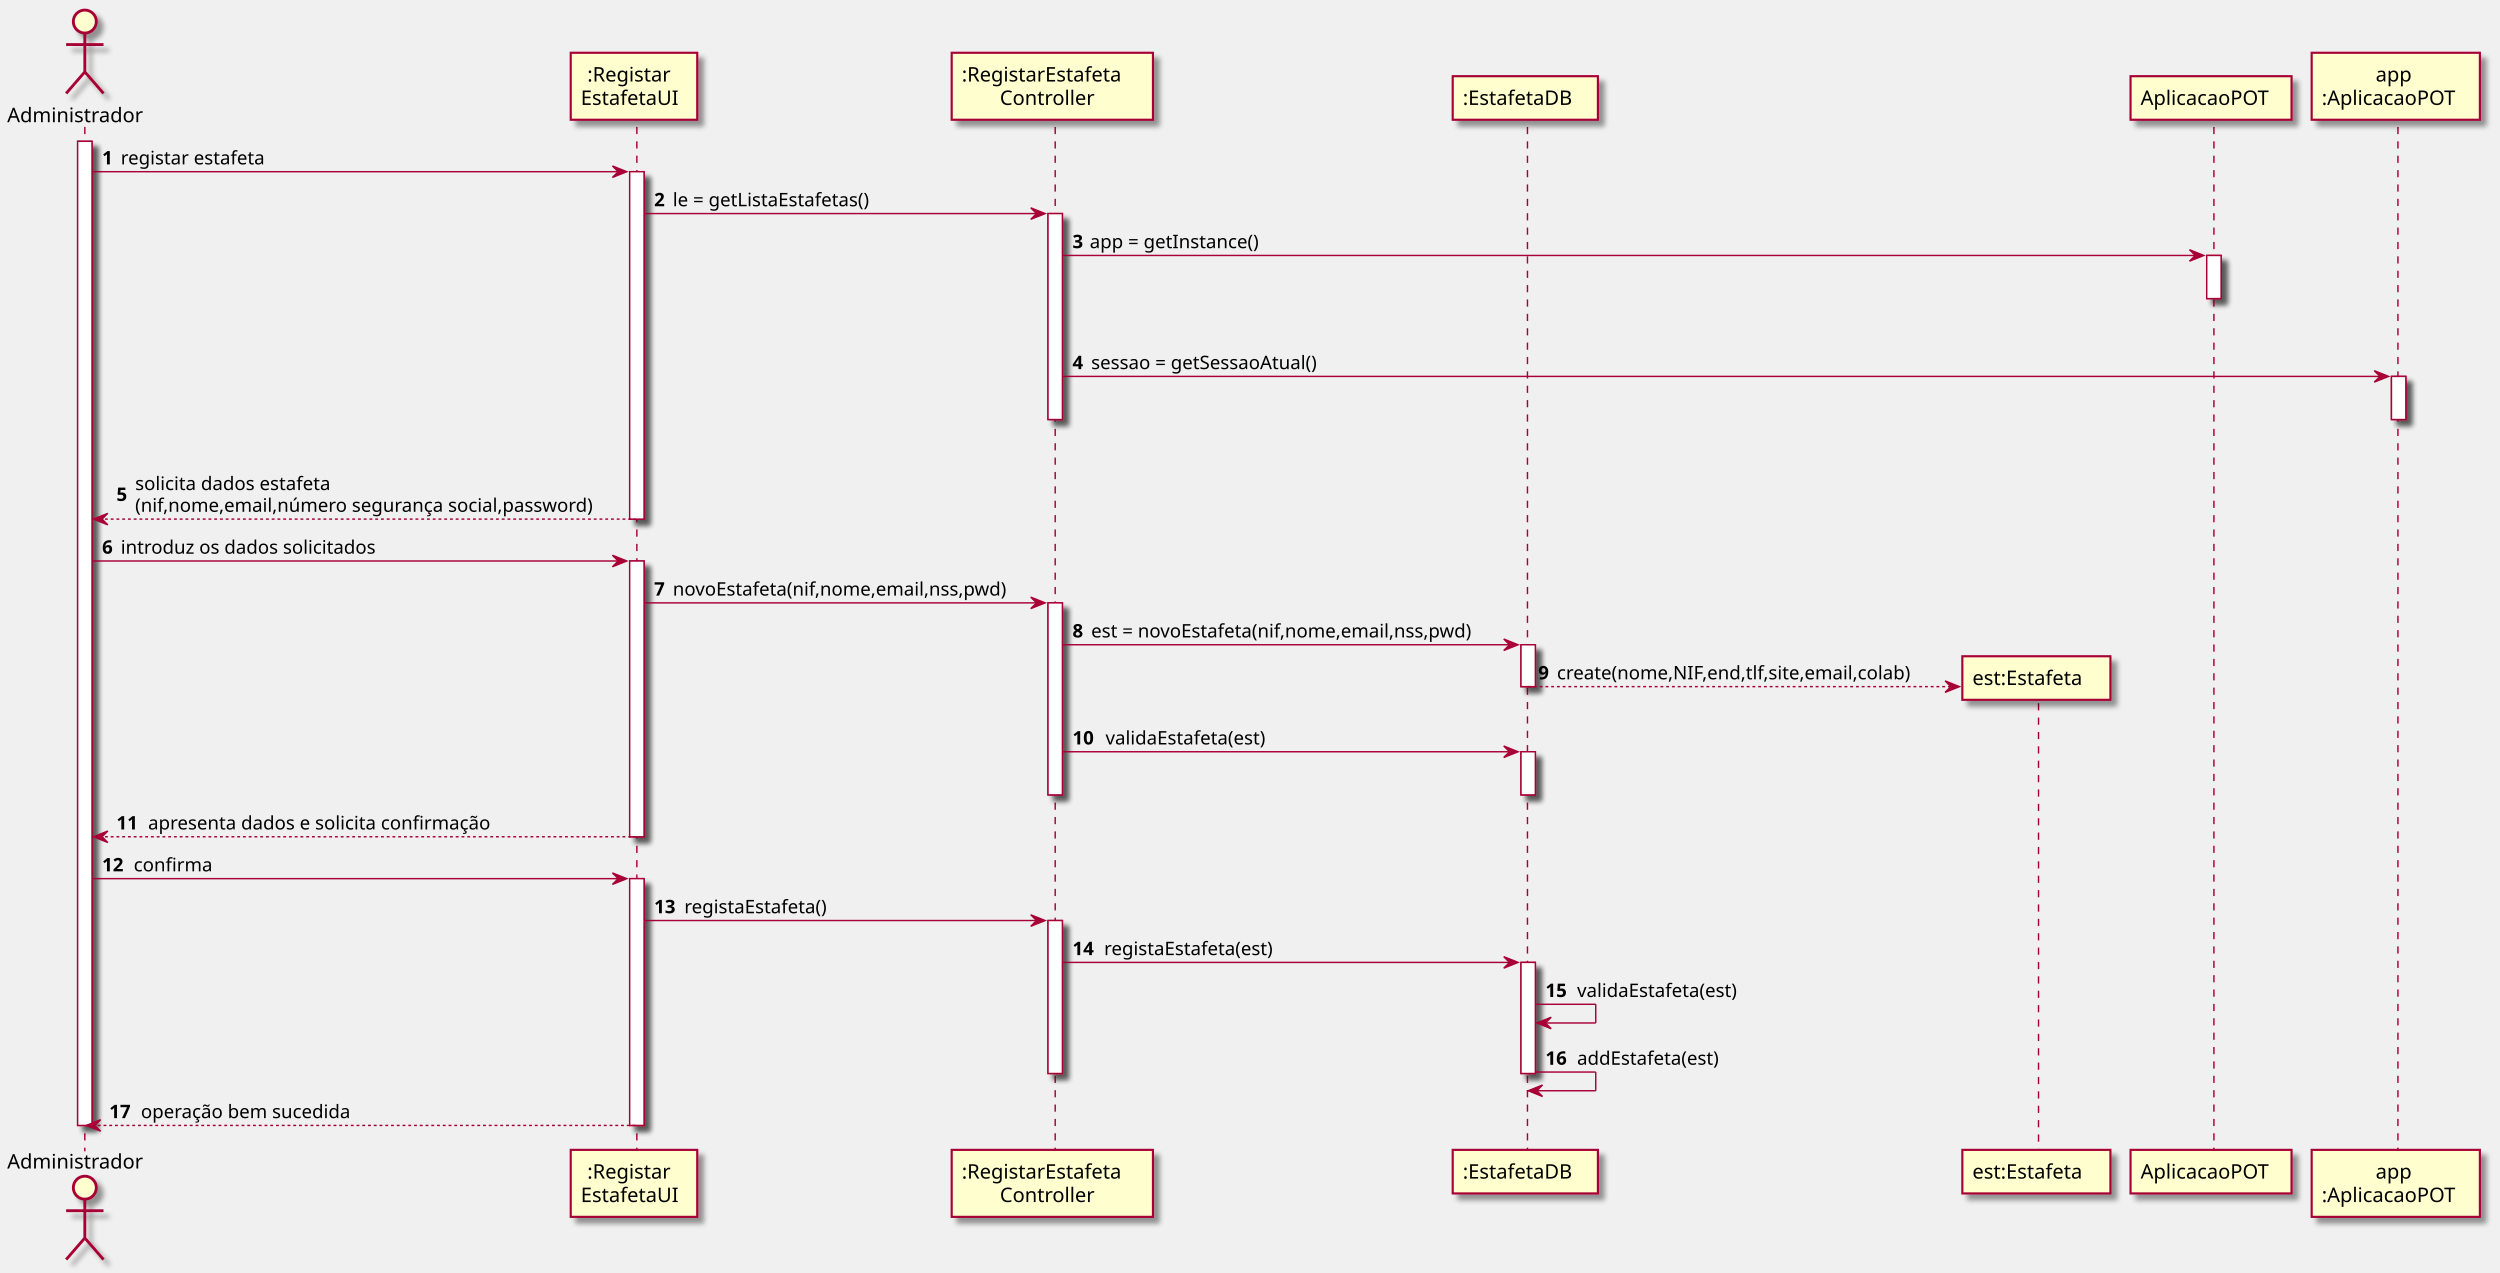
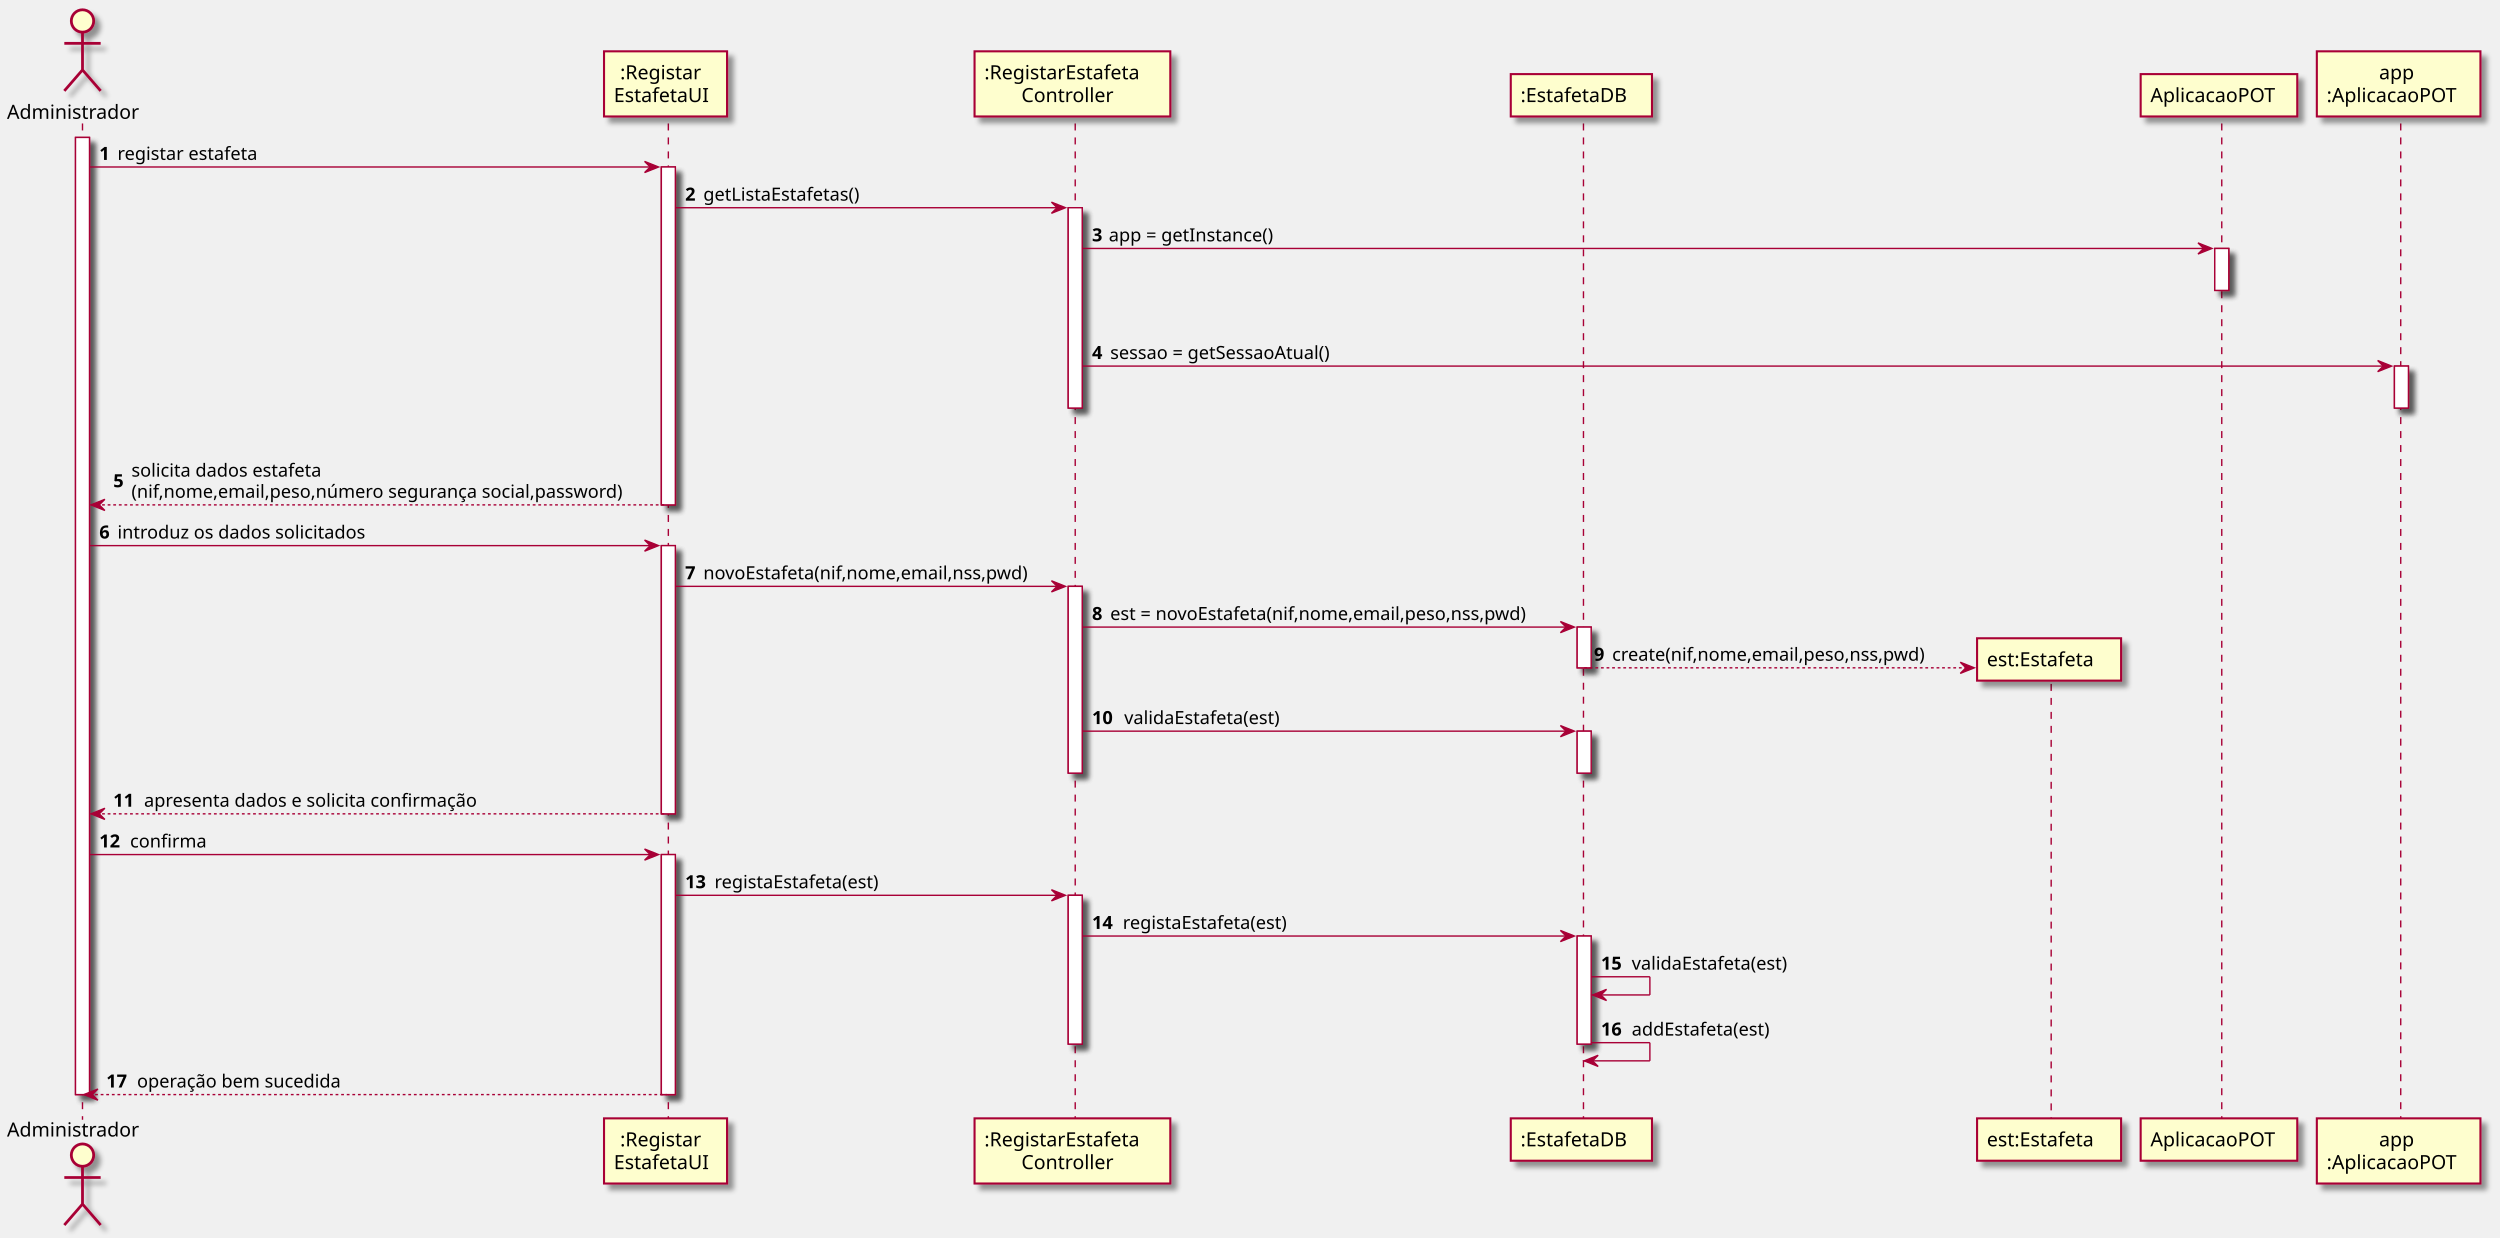
- <svg xmlns="http://www.w3.org/2000/svg" contentScriptType="application/ecmascript" contentStyleType="text/css" height="885px" preserveAspectRatio="none" style="width:1739px;height:885px;" version="1.1" viewBox="0 0 1739 885" width="1739px" zoomAndPan="magnify">
+ <svg xmlns="http://www.w3.org/2000/svg" contentScriptType="application/ecmascript" contentStyleType="text/css" height="885px" preserveAspectRatio="none" style="width:1788px;height:885px;" version="1.1" viewBox="0 0 1788 885" width="1788px" zoomAndPan="magnify">
  <defs>
-     <filter height="300%" id="fmww7nwrwlboz" width="300%" x="-1" y="-1">
+     <filter height="300%" id="fpkai0svmj5j6" width="300%" x="-1" y="-1">
      <feGaussianBlur result="blurOut" stdDeviation="2.0" />
      <feColorMatrix in="blurOut" result="blurOut2" type="matrix" values="0 0 0 0 0 0 0 0 0 0 0 0 0 0 0 0 0 0 .4 0" />
      <feOffset dx="4.0" dy="4.0" in="blurOut2" result="blurOut3" />
      <feBlend in="SourceGraphic" in2="blurOut3" mode="normal" />
    </filter>
  </defs>
  <g>
-     <rect fill="#FFFFFF" filter="url(#fmww7nwrwlboz)" height="684.555" style="stroke:#A80036;stroke-width:1.0;" width="10" x="54" y="98.297" />
-     <rect fill="#FFFFFF" filter="url(#fmww7nwrwlboz)" height="241.664" style="stroke:#A80036;stroke-width:1.0;" width="10" x="438" y="119.43" />
-     <rect fill="#FFFFFF" filter="url(#fmww7nwrwlboz)" height="191.828" style="stroke:#A80036;stroke-width:1.0;" width="10" x="438" y="390.227" />
-     <rect fill="#FFFFFF" filter="url(#fmww7nwrwlboz)" height="171.664" style="stroke:#A80036;stroke-width:1.0;" width="10" x="438" y="611.188" />
-     <rect fill="#FFFFFF" filter="url(#fmww7nwrwlboz)" height="143.266" style="stroke:#A80036;stroke-width:1.0;" width="10" x="729" y="148.562" />
-     <rect fill="#FFFFFF" filter="url(#fmww7nwrwlboz)" height="133.562" style="stroke:#A80036;stroke-width:1.0;" width="10" x="729" y="419.359" />
-     <rect fill="#FFFFFF" filter="url(#fmww7nwrwlboz)" height="106.398" style="stroke:#A80036;stroke-width:1.0;" width="10" x="729" y="640.32" />
-     <rect fill="#FFFFFF" filter="url(#fmww7nwrwlboz)" height="29.133" style="stroke:#A80036;stroke-width:1.0;" width="10" x="1058" y="448.492" />
-     <rect fill="#FFFFFF" filter="url(#fmww7nwrwlboz)" height="30" style="stroke:#A80036;stroke-width:1.0;" width="10" x="1058" y="522.922" />
-     <rect fill="#FFFFFF" filter="url(#fmww7nwrwlboz)" height="77.266" style="stroke:#A80036;stroke-width:1.0;" width="10" x="1058" y="669.453" />
-     <rect fill="#FFFFFF" filter="url(#fmww7nwrwlboz)" height="30" style="stroke:#A80036;stroke-width:1.0;" width="10" x="1535" y="177.695" />
-     <rect fill="#FFFFFF" filter="url(#fmww7nwrwlboz)" height="30" style="stroke:#A80036;stroke-width:1.0;" width="10" x="1663.5" y="261.828" />
+     <rect fill="#FFFFFF" filter="url(#fpkai0svmj5j6)" height="684.555" style="stroke:#A80036;stroke-width:1.0;" width="10" x="54" y="98.297" />
+     <rect fill="#FFFFFF" filter="url(#fpkai0svmj5j6)" height="241.664" style="stroke:#A80036;stroke-width:1.0;" width="10" x="473" y="119.43" />
+     <rect fill="#FFFFFF" filter="url(#fpkai0svmj5j6)" height="191.828" style="stroke:#A80036;stroke-width:1.0;" width="10" x="473" y="390.227" />
+     <rect fill="#FFFFFF" filter="url(#fpkai0svmj5j6)" height="171.664" style="stroke:#A80036;stroke-width:1.0;" width="10" x="473" y="611.188" />
+     <rect fill="#FFFFFF" filter="url(#fpkai0svmj5j6)" height="143.266" style="stroke:#A80036;stroke-width:1.0;" width="10" x="764" y="148.562" />
+     <rect fill="#FFFFFF" filter="url(#fpkai0svmj5j6)" height="133.562" style="stroke:#A80036;stroke-width:1.0;" width="10" x="764" y="419.359" />
+     <rect fill="#FFFFFF" filter="url(#fpkai0svmj5j6)" height="106.398" style="stroke:#A80036;stroke-width:1.0;" width="10" x="764" y="640.32" />
+     <rect fill="#FFFFFF" filter="url(#fpkai0svmj5j6)" height="29.133" style="stroke:#A80036;stroke-width:1.0;" width="10" x="1128" y="448.492" />
+     <rect fill="#FFFFFF" filter="url(#fpkai0svmj5j6)" height="30" style="stroke:#A80036;stroke-width:1.0;" width="10" x="1128" y="522.922" />
+     <rect fill="#FFFFFF" filter="url(#fpkai0svmj5j6)" height="77.266" style="stroke:#A80036;stroke-width:1.0;" width="10" x="1128" y="669.453" />
+     <rect fill="#FFFFFF" filter="url(#fpkai0svmj5j6)" height="30" style="stroke:#A80036;stroke-width:1.0;" width="10" x="1584" y="177.695" />
+     <rect fill="#FFFFFF" filter="url(#fpkai0svmj5j6)" height="30" style="stroke:#A80036;stroke-width:1.0;" width="10" x="1712.5" y="261.828" />
    <line style="stroke:#A80036;stroke-width:1.0;stroke-dasharray:5.0,5.0;" x1="59" x2="59" y1="88.297" y2="800.852" />
-     <line style="stroke:#A80036;stroke-width:1.0;stroke-dasharray:5.0,5.0;" x1="443" x2="443" y1="88.297" y2="800.852" />
-     <line style="stroke:#A80036;stroke-width:1.0;stroke-dasharray:5.0,5.0;" x1="734" x2="734" y1="88.297" y2="800.852" />
-     <line style="stroke:#A80036;stroke-width:1.0;stroke-dasharray:5.0,5.0;" x1="1062.5" x2="1062.5" y1="88.297" y2="800.852" />
-     <line style="stroke:#A80036;stroke-width:1.0;stroke-dasharray:5.0,5.0;" x1="1418" x2="1418" y1="489.141" y2="800.852" />
-     <line style="stroke:#A80036;stroke-width:1.0;stroke-dasharray:5.0,5.0;" x1="1540" x2="1540" y1="88.297" y2="800.852" />
-     <line style="stroke:#A80036;stroke-width:1.0;stroke-dasharray:5.0,5.0;" x1="1668" x2="1668" y1="88.297" y2="800.852" />
+     <line style="stroke:#A80036;stroke-width:1.0;stroke-dasharray:5.0,5.0;" x1="478" x2="478" y1="88.297" y2="800.852" />
+     <line style="stroke:#A80036;stroke-width:1.0;stroke-dasharray:5.0,5.0;" x1="769" x2="769" y1="88.297" y2="800.852" />
+     <line style="stroke:#A80036;stroke-width:1.0;stroke-dasharray:5.0,5.0;" x1="1132.5" x2="1132.5" y1="88.297" y2="800.852" />
+     <line style="stroke:#A80036;stroke-width:1.0;stroke-dasharray:5.0,5.0;" x1="1467" x2="1467" y1="489.141" y2="800.852" />
+     <line style="stroke:#A80036;stroke-width:1.0;stroke-dasharray:5.0,5.0;" x1="1589" x2="1589" y1="88.297" y2="800.852" />
+     <line style="stroke:#A80036;stroke-width:1.0;stroke-dasharray:5.0,5.0;" x1="1717" x2="1717" y1="88.297" y2="800.852" />
    <text fill="#000000" font-family="sans-serif" font-size="14" lengthAdjust="spacing" textLength="102" x="5" y="84.995">Administrador</text>
-     <ellipse cx="59" cy="15" fill="#FEFECE" filter="url(#fmww7nwrwlboz)" rx="8" ry="8" style="stroke:#A80036;stroke-width:2.0;" />
-     <path d="M59,23 L59,50 M46,31 L72,31 M59,50 L46,65 M59,50 L72,65 " fill="none" filter="url(#fmww7nwrwlboz)" style="stroke:#A80036;stroke-width:2.0;" />
+     <ellipse cx="59" cy="15" fill="#FEFECE" filter="url(#fpkai0svmj5j6)" rx="8" ry="8" style="stroke:#A80036;stroke-width:2.0;" />
+     <path d="M59,23 L59,50 M46,31 L72,31 M59,50 L46,65 M59,50 L72,65 " fill="none" filter="url(#fpkai0svmj5j6)" style="stroke:#A80036;stroke-width:2.0;" />
    <text fill="#000000" font-family="sans-serif" font-size="14" lengthAdjust="spacing" textLength="102" x="5" y="812.847">Administrador</text>
-     <ellipse cx="59" cy="826.148" fill="#FEFECE" filter="url(#fmww7nwrwlboz)" rx="8" ry="8" style="stroke:#A80036;stroke-width:2.0;" />
-     <path d="M59,834.148 L59,861.148 M46,842.148 L72,842.148 M59,861.148 L46,876.148 M59,861.148 L72,876.148 " fill="none" filter="url(#fmww7nwrwlboz)" style="stroke:#A80036;stroke-width:2.0;" />
-     <rect fill="#FEFECE" filter="url(#fmww7nwrwlboz)" height="46.594" style="stroke:#A80036;stroke-width:1.5;" width="88" x="397" y="36.703" />
-     <text fill="#000000" font-family="sans-serif" font-size="14" lengthAdjust="spacing" textLength="65" x="408.5" y="56.698">:Registar</text>
-     <text fill="#000000" font-family="sans-serif" font-size="14" lengthAdjust="spacing" textLength="74" x="404" y="72.995">EstafetaUI</text>
-     <rect fill="#FEFECE" filter="url(#fmww7nwrwlboz)" height="46.594" style="stroke:#A80036;stroke-width:1.5;" width="88" x="397" y="799.852" />
-     <text fill="#000000" font-family="sans-serif" font-size="14" lengthAdjust="spacing" textLength="65" x="408.5" y="819.847">:Registar</text>
-     <text fill="#000000" font-family="sans-serif" font-size="14" lengthAdjust="spacing" textLength="74" x="404" y="836.144">EstafetaUI</text>
-     <rect fill="#FEFECE" filter="url(#fmww7nwrwlboz)" height="46.594" style="stroke:#A80036;stroke-width:1.5;" width="140" x="662" y="36.703" />
-     <text fill="#000000" font-family="sans-serif" font-size="14" lengthAdjust="spacing" textLength="126" x="669" y="56.698">:RegistarEstafeta</text>
-     <text fill="#000000" font-family="sans-serif" font-size="14" lengthAdjust="spacing" textLength="73" x="695.5" y="72.995">Controller</text>
-     <rect fill="#FEFECE" filter="url(#fmww7nwrwlboz)" height="46.594" style="stroke:#A80036;stroke-width:1.5;" width="140" x="662" y="799.852" />
-     <text fill="#000000" font-family="sans-serif" font-size="14" lengthAdjust="spacing" textLength="126" x="669" y="819.847">:RegistarEstafeta</text>
-     <text fill="#000000" font-family="sans-serif" font-size="14" lengthAdjust="spacing" textLength="73" x="695.5" y="836.144">Controller</text>
-     <rect fill="#FEFECE" filter="url(#fmww7nwrwlboz)" height="30.297" style="stroke:#A80036;stroke-width:1.5;" width="101" x="1010.5" y="53" />
-     <text fill="#000000" font-family="sans-serif" font-size="14" lengthAdjust="spacing" textLength="87" x="1017.5" y="72.995">:EstafetaDB</text>
-     <rect fill="#FEFECE" filter="url(#fmww7nwrwlboz)" height="30.297" style="stroke:#A80036;stroke-width:1.5;" width="101" x="1010.5" y="799.852" />
-     <text fill="#000000" font-family="sans-serif" font-size="14" lengthAdjust="spacing" textLength="87" x="1017.5" y="819.847">:EstafetaDB</text>
-     <rect fill="#FEFECE" filter="url(#fmww7nwrwlboz)" height="30.297" style="stroke:#A80036;stroke-width:1.5;" width="103" x="1365" y="799.852" />
-     <text fill="#000000" font-family="sans-serif" font-size="14" lengthAdjust="spacing" textLength="89" x="1372" y="819.847">est:Estafeta</text>
-     <rect fill="#FEFECE" filter="url(#fmww7nwrwlboz)" height="30.297" style="stroke:#A80036;stroke-width:1.5;" width="112" x="1482" y="53" />
-     <text fill="#000000" font-family="sans-serif" font-size="14" lengthAdjust="spacing" textLength="98" x="1489" y="72.995">AplicacaoPOT</text>
-     <rect fill="#FEFECE" filter="url(#fmww7nwrwlboz)" height="30.297" style="stroke:#A80036;stroke-width:1.5;" width="112" x="1482" y="799.852" />
-     <text fill="#000000" font-family="sans-serif" font-size="14" lengthAdjust="spacing" textLength="98" x="1489" y="819.847">AplicacaoPOT</text>
-     <rect fill="#FEFECE" filter="url(#fmww7nwrwlboz)" height="46.594" style="stroke:#A80036;stroke-width:1.5;" width="117" x="1608" y="36.703" />
-     <text fill="#000000" font-family="sans-serif" font-size="14" lengthAdjust="spacing" textLength="28" x="1652.5" y="56.698">app</text>
-     <text fill="#000000" font-family="sans-serif" font-size="14" lengthAdjust="spacing" textLength="103" x="1615" y="72.995">:AplicacaoPOT</text>
-     <rect fill="#FEFECE" filter="url(#fmww7nwrwlboz)" height="46.594" style="stroke:#A80036;stroke-width:1.5;" width="117" x="1608" y="799.852" />
-     <text fill="#000000" font-family="sans-serif" font-size="14" lengthAdjust="spacing" textLength="28" x="1652.5" y="819.847">app</text>
-     <text fill="#000000" font-family="sans-serif" font-size="14" lengthAdjust="spacing" textLength="103" x="1615" y="836.144">:AplicacaoPOT</text>
-     <rect fill="#FFFFFF" filter="url(#fmww7nwrwlboz)" height="684.555" style="stroke:#A80036;stroke-width:1.0;" width="10" x="54" y="98.297" />
-     <rect fill="#FFFFFF" filter="url(#fmww7nwrwlboz)" height="241.664" style="stroke:#A80036;stroke-width:1.0;" width="10" x="438" y="119.43" />
-     <rect fill="#FFFFFF" filter="url(#fmww7nwrwlboz)" height="191.828" style="stroke:#A80036;stroke-width:1.0;" width="10" x="438" y="390.227" />
-     <rect fill="#FFFFFF" filter="url(#fmww7nwrwlboz)" height="171.664" style="stroke:#A80036;stroke-width:1.0;" width="10" x="438" y="611.188" />
-     <rect fill="#FFFFFF" filter="url(#fmww7nwrwlboz)" height="143.266" style="stroke:#A80036;stroke-width:1.0;" width="10" x="729" y="148.562" />
-     <rect fill="#FFFFFF" filter="url(#fmww7nwrwlboz)" height="133.562" style="stroke:#A80036;stroke-width:1.0;" width="10" x="729" y="419.359" />
-     <rect fill="#FFFFFF" filter="url(#fmww7nwrwlboz)" height="106.398" style="stroke:#A80036;stroke-width:1.0;" width="10" x="729" y="640.32" />
-     <rect fill="#FFFFFF" filter="url(#fmww7nwrwlboz)" height="29.133" style="stroke:#A80036;stroke-width:1.0;" width="10" x="1058" y="448.492" />
-     <rect fill="#FFFFFF" filter="url(#fmww7nwrwlboz)" height="30" style="stroke:#A80036;stroke-width:1.0;" width="10" x="1058" y="522.922" />
-     <rect fill="#FFFFFF" filter="url(#fmww7nwrwlboz)" height="77.266" style="stroke:#A80036;stroke-width:1.0;" width="10" x="1058" y="669.453" />
-     <rect fill="#FFFFFF" filter="url(#fmww7nwrwlboz)" height="30" style="stroke:#A80036;stroke-width:1.0;" width="10" x="1535" y="177.695" />
-     <rect fill="#FFFFFF" filter="url(#fmww7nwrwlboz)" height="30" style="stroke:#A80036;stroke-width:1.0;" width="10" x="1663.5" y="261.828" />
-     <polygon fill="#A80036" points="426,115.43,436,119.43,426,123.43,430,119.43" style="stroke:#A80036;stroke-width:1.0;" />
-     <line style="stroke:#A80036;stroke-width:1.0;" x1="64" x2="432" y1="119.43" y2="119.43" />
+     <ellipse cx="59" cy="826.148" fill="#FEFECE" filter="url(#fpkai0svmj5j6)" rx="8" ry="8" style="stroke:#A80036;stroke-width:2.0;" />
+     <path d="M59,834.148 L59,861.148 M46,842.148 L72,842.148 M59,861.148 L46,876.148 M59,861.148 L72,876.148 " fill="none" filter="url(#fpkai0svmj5j6)" style="stroke:#A80036;stroke-width:2.0;" />
+     <rect fill="#FEFECE" filter="url(#fpkai0svmj5j6)" height="46.594" style="stroke:#A80036;stroke-width:1.5;" width="88" x="432" y="36.703" />
+     <text fill="#000000" font-family="sans-serif" font-size="14" lengthAdjust="spacing" textLength="65" x="443.5" y="56.698">:Registar</text>
+     <text fill="#000000" font-family="sans-serif" font-size="14" lengthAdjust="spacing" textLength="74" x="439" y="72.995">EstafetaUI</text>
+     <rect fill="#FEFECE" filter="url(#fpkai0svmj5j6)" height="46.594" style="stroke:#A80036;stroke-width:1.5;" width="88" x="432" y="799.852" />
+     <text fill="#000000" font-family="sans-serif" font-size="14" lengthAdjust="spacing" textLength="65" x="443.5" y="819.847">:Registar</text>
+     <text fill="#000000" font-family="sans-serif" font-size="14" lengthAdjust="spacing" textLength="74" x="439" y="836.144">EstafetaUI</text>
+     <rect fill="#FEFECE" filter="url(#fpkai0svmj5j6)" height="46.594" style="stroke:#A80036;stroke-width:1.5;" width="140" x="697" y="36.703" />
+     <text fill="#000000" font-family="sans-serif" font-size="14" lengthAdjust="spacing" textLength="126" x="704" y="56.698">:RegistarEstafeta</text>
+     <text fill="#000000" font-family="sans-serif" font-size="14" lengthAdjust="spacing" textLength="73" x="730.5" y="72.995">Controller</text>
+     <rect fill="#FEFECE" filter="url(#fpkai0svmj5j6)" height="46.594" style="stroke:#A80036;stroke-width:1.5;" width="140" x="697" y="799.852" />
+     <text fill="#000000" font-family="sans-serif" font-size="14" lengthAdjust="spacing" textLength="126" x="704" y="819.847">:RegistarEstafeta</text>
+     <text fill="#000000" font-family="sans-serif" font-size="14" lengthAdjust="spacing" textLength="73" x="730.5" y="836.144">Controller</text>
+     <rect fill="#FEFECE" filter="url(#fpkai0svmj5j6)" height="30.297" style="stroke:#A80036;stroke-width:1.5;" width="101" x="1080.5" y="53" />
+     <text fill="#000000" font-family="sans-serif" font-size="14" lengthAdjust="spacing" textLength="87" x="1087.5" y="72.995">:EstafetaDB</text>
+     <rect fill="#FEFECE" filter="url(#fpkai0svmj5j6)" height="30.297" style="stroke:#A80036;stroke-width:1.5;" width="101" x="1080.5" y="799.852" />
+     <text fill="#000000" font-family="sans-serif" font-size="14" lengthAdjust="spacing" textLength="87" x="1087.5" y="819.847">:EstafetaDB</text>
+     <rect fill="#FEFECE" filter="url(#fpkai0svmj5j6)" height="30.297" style="stroke:#A80036;stroke-width:1.5;" width="103" x="1414" y="799.852" />
+     <text fill="#000000" font-family="sans-serif" font-size="14" lengthAdjust="spacing" textLength="89" x="1421" y="819.847">est:Estafeta</text>
+     <rect fill="#FEFECE" filter="url(#fpkai0svmj5j6)" height="30.297" style="stroke:#A80036;stroke-width:1.5;" width="112" x="1531" y="53" />
+     <text fill="#000000" font-family="sans-serif" font-size="14" lengthAdjust="spacing" textLength="98" x="1538" y="72.995">AplicacaoPOT</text>
+     <rect fill="#FEFECE" filter="url(#fpkai0svmj5j6)" height="30.297" style="stroke:#A80036;stroke-width:1.5;" width="112" x="1531" y="799.852" />
+     <text fill="#000000" font-family="sans-serif" font-size="14" lengthAdjust="spacing" textLength="98" x="1538" y="819.847">AplicacaoPOT</text>
+     <rect fill="#FEFECE" filter="url(#fpkai0svmj5j6)" height="46.594" style="stroke:#A80036;stroke-width:1.5;" width="117" x="1657" y="36.703" />
+     <text fill="#000000" font-family="sans-serif" font-size="14" lengthAdjust="spacing" textLength="28" x="1701.5" y="56.698">app</text>
+     <text fill="#000000" font-family="sans-serif" font-size="14" lengthAdjust="spacing" textLength="103" x="1664" y="72.995">:AplicacaoPOT</text>
+     <rect fill="#FEFECE" filter="url(#fpkai0svmj5j6)" height="46.594" style="stroke:#A80036;stroke-width:1.5;" width="117" x="1657" y="799.852" />
+     <text fill="#000000" font-family="sans-serif" font-size="14" lengthAdjust="spacing" textLength="28" x="1701.5" y="819.847">app</text>
+     <text fill="#000000" font-family="sans-serif" font-size="14" lengthAdjust="spacing" textLength="103" x="1664" y="836.144">:AplicacaoPOT</text>
+     <rect fill="#FFFFFF" filter="url(#fpkai0svmj5j6)" height="684.555" style="stroke:#A80036;stroke-width:1.0;" width="10" x="54" y="98.297" />
+     <rect fill="#FFFFFF" filter="url(#fpkai0svmj5j6)" height="241.664" style="stroke:#A80036;stroke-width:1.0;" width="10" x="473" y="119.43" />
+     <rect fill="#FFFFFF" filter="url(#fpkai0svmj5j6)" height="191.828" style="stroke:#A80036;stroke-width:1.0;" width="10" x="473" y="390.227" />
+     <rect fill="#FFFFFF" filter="url(#fpkai0svmj5j6)" height="171.664" style="stroke:#A80036;stroke-width:1.0;" width="10" x="473" y="611.188" />
+     <rect fill="#FFFFFF" filter="url(#fpkai0svmj5j6)" height="143.266" style="stroke:#A80036;stroke-width:1.0;" width="10" x="764" y="148.562" />
+     <rect fill="#FFFFFF" filter="url(#fpkai0svmj5j6)" height="133.562" style="stroke:#A80036;stroke-width:1.0;" width="10" x="764" y="419.359" />
+     <rect fill="#FFFFFF" filter="url(#fpkai0svmj5j6)" height="106.398" style="stroke:#A80036;stroke-width:1.0;" width="10" x="764" y="640.32" />
+     <rect fill="#FFFFFF" filter="url(#fpkai0svmj5j6)" height="29.133" style="stroke:#A80036;stroke-width:1.0;" width="10" x="1128" y="448.492" />
+     <rect fill="#FFFFFF" filter="url(#fpkai0svmj5j6)" height="30" style="stroke:#A80036;stroke-width:1.0;" width="10" x="1128" y="522.922" />
+     <rect fill="#FFFFFF" filter="url(#fpkai0svmj5j6)" height="77.266" style="stroke:#A80036;stroke-width:1.0;" width="10" x="1128" y="669.453" />
+     <rect fill="#FFFFFF" filter="url(#fpkai0svmj5j6)" height="30" style="stroke:#A80036;stroke-width:1.0;" width="10" x="1584" y="177.695" />
+     <rect fill="#FFFFFF" filter="url(#fpkai0svmj5j6)" height="30" style="stroke:#A80036;stroke-width:1.0;" width="10" x="1712.5" y="261.828" />
+     <polygon fill="#A80036" points="461,115.43,471,119.43,461,123.43,465,119.43" style="stroke:#A80036;stroke-width:1.0;" />
+     <line style="stroke:#A80036;stroke-width:1.0;" x1="64" x2="467" y1="119.43" y2="119.43" />
    <text fill="#000000" font-family="sans-serif" font-size="13" font-weight="bold" lengthAdjust="spacing" textLength="9" x="71" y="114.364">1</text>
    <text fill="#000000" font-family="sans-serif" font-size="13" lengthAdjust="spacing" textLength="107" x="84" y="114.364">registar estafeta</text>
-     <polygon fill="#A80036" points="717,144.562,727,148.562,717,152.562,721,148.562" style="stroke:#A80036;stroke-width:1.0;" />
-     <line style="stroke:#A80036;stroke-width:1.0;" x1="448" x2="723" y1="148.562" y2="148.562" />
-     <text fill="#000000" font-family="sans-serif" font-size="13" font-weight="bold" lengthAdjust="spacing" textLength="9" x="455" y="143.497">2</text>
-     <text fill="#000000" font-family="sans-serif" font-size="13" lengthAdjust="spacing" textLength="151" x="468" y="143.497">le = getListaEstafetas()</text>
-     <polygon fill="#A80036" points="1523,173.695,1533,177.695,1523,181.695,1527,177.695" style="stroke:#A80036;stroke-width:1.0;" />
-     <line style="stroke:#A80036;stroke-width:1.0;" x1="739" x2="1529" y1="177.695" y2="177.695" />
-     <text fill="#000000" font-family="sans-serif" font-size="13" font-weight="bold" lengthAdjust="spacing" textLength="8" x="746" y="172.629">3</text>
-     <text fill="#000000" font-family="sans-serif" font-size="13" lengthAdjust="spacing" textLength="127" x="758" y="172.629">app = getInstance()</text>
-     <polygon fill="#A80036" points="1651.5,257.828,1661.5,261.828,1651.5,265.828,1655.5,261.828" style="stroke:#A80036;stroke-width:1.0;" />
-     <line style="stroke:#A80036;stroke-width:1.0;" x1="739" x2="1657.5" y1="261.828" y2="261.828" />
-     <text fill="#000000" font-family="sans-serif" font-size="13" font-weight="bold" lengthAdjust="spacing" textLength="9" x="746" y="256.762">4</text>
-     <text fill="#000000" font-family="sans-serif" font-size="13" lengthAdjust="spacing" textLength="173" x="759" y="256.762">sessao = getSessaoAtual()</text>
+     <polygon fill="#A80036" points="752,144.562,762,148.562,752,152.562,756,148.562" style="stroke:#A80036;stroke-width:1.0;" />
+     <line style="stroke:#A80036;stroke-width:1.0;" x1="483" x2="758" y1="148.562" y2="148.562" />
+     <text fill="#000000" font-family="sans-serif" font-size="13" font-weight="bold" lengthAdjust="spacing" textLength="9" x="490" y="143.497">2</text>
+     <text fill="#000000" font-family="sans-serif" font-size="13" lengthAdjust="spacing" textLength="122" x="503" y="143.497">getListaEstafetas()</text>
+     <polygon fill="#A80036" points="1572,173.695,1582,177.695,1572,181.695,1576,177.695" style="stroke:#A80036;stroke-width:1.0;" />
+     <line style="stroke:#A80036;stroke-width:1.0;" x1="774" x2="1578" y1="177.695" y2="177.695" />
+     <text fill="#000000" font-family="sans-serif" font-size="13" font-weight="bold" lengthAdjust="spacing" textLength="8" x="781" y="172.629">3</text>
+     <text fill="#000000" font-family="sans-serif" font-size="13" lengthAdjust="spacing" textLength="127" x="793" y="172.629">app = getInstance()</text>
+     <polygon fill="#A80036" points="1700.5,257.828,1710.5,261.828,1700.5,265.828,1704.5,261.828" style="stroke:#A80036;stroke-width:1.0;" />
+     <line style="stroke:#A80036;stroke-width:1.0;" x1="774" x2="1706.5" y1="261.828" y2="261.828" />
+     <text fill="#000000" font-family="sans-serif" font-size="13" font-weight="bold" lengthAdjust="spacing" textLength="9" x="781" y="256.762">4</text>
+     <text fill="#000000" font-family="sans-serif" font-size="13" lengthAdjust="spacing" textLength="173" x="794" y="256.762">sessao = getSessaoAtual()</text>
    <polygon fill="#A80036" points="75,357.094,65,361.094,75,365.094,71,361.094" style="stroke:#A80036;stroke-width:1.0;" />
-     <line style="stroke:#A80036;stroke-width:1.0;stroke-dasharray:2.0,2.0;" x1="69" x2="442" y1="361.094" y2="361.094" />
+     <line style="stroke:#A80036;stroke-width:1.0;stroke-dasharray:2.0,2.0;" x1="69" x2="477" y1="361.094" y2="361.094" />
    <text fill="#000000" font-family="sans-serif" font-size="13" font-weight="bold" lengthAdjust="spacing" textLength="9" x="81" y="348.461">5</text>
    <text fill="#000000" font-family="sans-serif" font-size="13" lengthAdjust="spacing" textLength="145" x="94" y="340.895">solicita dados estafeta</text>
-     <text fill="#000000" font-family="sans-serif" font-size="13" lengthAdjust="spacing" textLength="337" x="94" y="356.028">(nif,nome,email,número segurança social,password)</text>
-     <polygon fill="#A80036" points="426,386.227,436,390.227,426,394.227,430,390.227" style="stroke:#A80036;stroke-width:1.0;" />
-     <line style="stroke:#A80036;stroke-width:1.0;" x1="64" x2="432" y1="390.227" y2="390.227" />
+     <text fill="#000000" font-family="sans-serif" font-size="13" lengthAdjust="spacing" textLength="372" x="94" y="356.028">(nif,nome,email,peso,número segurança social,password)</text>
+     <polygon fill="#A80036" points="461,386.227,471,390.227,461,394.227,465,390.227" style="stroke:#A80036;stroke-width:1.0;" />
+     <line style="stroke:#A80036;stroke-width:1.0;" x1="64" x2="467" y1="390.227" y2="390.227" />
    <text fill="#000000" font-family="sans-serif" font-size="13" font-weight="bold" lengthAdjust="spacing" textLength="9" x="71" y="385.161">6</text>
    <text fill="#000000" font-family="sans-serif" font-size="13" lengthAdjust="spacing" textLength="185" x="84" y="385.161">introduz os dados solicitados</text>
-     <polygon fill="#A80036" points="717,415.359,727,419.359,717,423.359,721,419.359" style="stroke:#A80036;stroke-width:1.0;" />
-     <line style="stroke:#A80036;stroke-width:1.0;" x1="448" x2="723" y1="419.359" y2="419.359" />
-     <text fill="#000000" font-family="sans-serif" font-size="13" font-weight="bold" lengthAdjust="spacing" textLength="9" x="455" y="414.293">7</text>
-     <text fill="#000000" font-family="sans-serif" font-size="13" lengthAdjust="spacing" textLength="249" x="468" y="414.293">novoEstafeta(nif,nome,email,nss,pwd)</text>
-     <polygon fill="#A80036" points="1046,444.492,1056,448.492,1046,452.492,1050,448.492" style="stroke:#A80036;stroke-width:1.0;" />
-     <line style="stroke:#A80036;stroke-width:1.0;" x1="739" x2="1052" y1="448.492" y2="448.492" />
-     <text fill="#000000" font-family="sans-serif" font-size="13" font-weight="bold" lengthAdjust="spacing" textLength="9" x="746" y="443.426">8</text>
-     <text fill="#000000" font-family="sans-serif" font-size="13" lengthAdjust="spacing" textLength="287" x="759" y="443.426">est = novoEstafeta(nif,nome,email,nss,pwd)</text>
-     <polygon fill="#A80036" points="1353,473.625,1363,477.625,1353,481.625,1357,477.625" style="stroke:#A80036;stroke-width:1.0;" />
-     <line style="stroke:#A80036;stroke-width:1.0;stroke-dasharray:2.0,2.0;" x1="1063" x2="1359" y1="477.625" y2="477.625" />
-     <text fill="#000000" font-family="sans-serif" font-size="13" font-weight="bold" lengthAdjust="spacing" textLength="9" x="1070" y="472.559">9</text>
-     <text fill="#000000" font-family="sans-serif" font-size="13" lengthAdjust="spacing" textLength="260" x="1083" y="472.559">create(nome,NIF,end,tlf,site,email,colab)</text>
-     <rect fill="#FEFECE" filter="url(#fmww7nwrwlboz)" height="30.297" style="stroke:#A80036;stroke-width:1.5;" width="103" x="1365" y="456.492" />
-     <text fill="#000000" font-family="sans-serif" font-size="14" lengthAdjust="spacing" textLength="89" x="1372" y="476.487">est:Estafeta</text>
-     <polygon fill="#A80036" points="1046,518.922,1056,522.922,1046,526.922,1050,522.922" style="stroke:#A80036;stroke-width:1.0;" />
-     <line style="stroke:#A80036;stroke-width:1.0;" x1="739" x2="1052" y1="522.922" y2="522.922" />
-     <text fill="#000000" font-family="sans-serif" font-size="13" font-weight="bold" lengthAdjust="spacing" textLength="19" x="746" y="517.856">10</text>
-     <text fill="#000000" font-family="sans-serif" font-size="13" lengthAdjust="spacing" textLength="122" x="769" y="517.856">validaEstafeta(est)</text>
+     <polygon fill="#A80036" points="752,415.359,762,419.359,752,423.359,756,419.359" style="stroke:#A80036;stroke-width:1.0;" />
+     <line style="stroke:#A80036;stroke-width:1.0;" x1="483" x2="758" y1="419.359" y2="419.359" />
+     <text fill="#000000" font-family="sans-serif" font-size="13" font-weight="bold" lengthAdjust="spacing" textLength="9" x="490" y="414.293">7</text>
+     <text fill="#000000" font-family="sans-serif" font-size="13" lengthAdjust="spacing" textLength="249" x="503" y="414.293">novoEstafeta(nif,nome,email,nss,pwd)</text>
+     <polygon fill="#A80036" points="1116,444.492,1126,448.492,1116,452.492,1120,448.492" style="stroke:#A80036;stroke-width:1.0;" />
+     <line style="stroke:#A80036;stroke-width:1.0;" x1="774" x2="1122" y1="448.492" y2="448.492" />
+     <text fill="#000000" font-family="sans-serif" font-size="13" font-weight="bold" lengthAdjust="spacing" textLength="9" x="781" y="443.426">8</text>
+     <text fill="#000000" font-family="sans-serif" font-size="13" lengthAdjust="spacing" textLength="322" x="794" y="443.426">est = novoEstafeta(nif,nome,email,peso,nss,pwd)</text>
+     <polygon fill="#A80036" points="1402,473.625,1412,477.625,1402,481.625,1406,477.625" style="stroke:#A80036;stroke-width:1.0;" />
+     <line style="stroke:#A80036;stroke-width:1.0;stroke-dasharray:2.0,2.0;" x1="1133" x2="1408" y1="477.625" y2="477.625" />
+     <text fill="#000000" font-family="sans-serif" font-size="13" font-weight="bold" lengthAdjust="spacing" textLength="9" x="1140" y="472.559">9</text>
+     <text fill="#000000" font-family="sans-serif" font-size="13" lengthAdjust="spacing" textLength="239" x="1153" y="472.559">create(nif,nome,email,peso,nss,pwd)</text>
+     <rect fill="#FEFECE" filter="url(#fpkai0svmj5j6)" height="30.297" style="stroke:#A80036;stroke-width:1.5;" width="103" x="1414" y="456.492" />
+     <text fill="#000000" font-family="sans-serif" font-size="14" lengthAdjust="spacing" textLength="89" x="1421" y="476.487">est:Estafeta</text>
+     <polygon fill="#A80036" points="1116,518.922,1126,522.922,1116,526.922,1120,522.922" style="stroke:#A80036;stroke-width:1.0;" />
+     <line style="stroke:#A80036;stroke-width:1.0;" x1="774" x2="1122" y1="522.922" y2="522.922" />
+     <text fill="#000000" font-family="sans-serif" font-size="13" font-weight="bold" lengthAdjust="spacing" textLength="19" x="781" y="517.856">10</text>
+     <text fill="#000000" font-family="sans-serif" font-size="13" lengthAdjust="spacing" textLength="122" x="804" y="517.856">validaEstafeta(est)</text>
    <polygon fill="#A80036" points="75,578.055,65,582.055,75,586.055,71,582.055" style="stroke:#A80036;stroke-width:1.0;" />
-     <line style="stroke:#A80036;stroke-width:1.0;stroke-dasharray:2.0,2.0;" x1="69" x2="442" y1="582.055" y2="582.055" />
+     <line style="stroke:#A80036;stroke-width:1.0;stroke-dasharray:2.0,2.0;" x1="69" x2="477" y1="582.055" y2="582.055" />
    <text fill="#000000" font-family="sans-serif" font-size="13" font-weight="bold" lengthAdjust="spacing" textLength="18" x="81" y="576.989">11</text>
    <text fill="#000000" font-family="sans-serif" font-size="13" lengthAdjust="spacing" textLength="252" x="103" y="576.989">apresenta dados e solicita confirmação</text>
-     <polygon fill="#A80036" points="426,607.188,436,611.188,426,615.188,430,611.188" style="stroke:#A80036;stroke-width:1.0;" />
-     <line style="stroke:#A80036;stroke-width:1.0;" x1="64" x2="432" y1="611.188" y2="611.188" />
+     <polygon fill="#A80036" points="461,607.188,471,611.188,461,615.188,465,611.188" style="stroke:#A80036;stroke-width:1.0;" />
+     <line style="stroke:#A80036;stroke-width:1.0;" x1="64" x2="467" y1="611.188" y2="611.188" />
    <text fill="#000000" font-family="sans-serif" font-size="13" font-weight="bold" lengthAdjust="spacing" textLength="18" x="71" y="606.122">12</text>
    <text fill="#000000" font-family="sans-serif" font-size="13" lengthAdjust="spacing" textLength="57" x="93" y="606.122">confirma</text>
-     <polygon fill="#A80036" points="717,636.32,727,640.32,717,644.32,721,640.32" style="stroke:#A80036;stroke-width:1.0;" />
-     <line style="stroke:#A80036;stroke-width:1.0;" x1="448" x2="723" y1="640.32" y2="640.32" />
-     <text fill="#000000" font-family="sans-serif" font-size="13" font-weight="bold" lengthAdjust="spacing" textLength="17" x="455" y="635.254">13</text>
-     <text fill="#000000" font-family="sans-serif" font-size="13" lengthAdjust="spacing" textLength="108" x="476" y="635.254">registaEstafeta()</text>
-     <polygon fill="#A80036" points="1046,665.453,1056,669.453,1046,673.453,1050,669.453" style="stroke:#A80036;stroke-width:1.0;" />
-     <line style="stroke:#A80036;stroke-width:1.0;" x1="739" x2="1052" y1="669.453" y2="669.453" />
-     <text fill="#000000" font-family="sans-serif" font-size="13" font-weight="bold" lengthAdjust="spacing" textLength="18" x="746" y="664.387">14</text>
-     <text fill="#000000" font-family="sans-serif" font-size="13" lengthAdjust="spacing" textLength="128" x="768" y="664.387">registaEstafeta(est)</text>
-     <line style="stroke:#A80036;stroke-width:1.0;" x1="1068" x2="1110" y1="698.586" y2="698.586" />
-     <line style="stroke:#A80036;stroke-width:1.0;" x1="1110" x2="1110" y1="698.586" y2="711.586" />
-     <line style="stroke:#A80036;stroke-width:1.0;" x1="1069" x2="1110" y1="711.586" y2="711.586" />
-     <polygon fill="#A80036" points="1079,707.586,1069,711.586,1079,715.586,1075,711.586" style="stroke:#A80036;stroke-width:1.0;" />
-     <text fill="#000000" font-family="sans-serif" font-size="13" font-weight="bold" lengthAdjust="spacing" textLength="18" x="1075" y="693.52">15</text>
-     <text fill="#000000" font-family="sans-serif" font-size="13" lengthAdjust="spacing" textLength="122" x="1097" y="693.52">validaEstafeta(est)</text>
-     <line style="stroke:#A80036;stroke-width:1.0;" x1="1068" x2="1110" y1="745.719" y2="745.719" />
-     <line style="stroke:#A80036;stroke-width:1.0;" x1="1110" x2="1110" y1="745.719" y2="758.719" />
-     <line style="stroke:#A80036;stroke-width:1.0;" x1="1063" x2="1110" y1="758.719" y2="758.719" />
-     <polygon fill="#A80036" points="1073,754.719,1063,758.719,1073,762.719,1069,758.719" style="stroke:#A80036;stroke-width:1.0;" />
-     <text fill="#000000" font-family="sans-serif" font-size="13" font-weight="bold" lengthAdjust="spacing" textLength="18" x="1075" y="740.653">16</text>
-     <text fill="#000000" font-family="sans-serif" font-size="13" lengthAdjust="spacing" textLength="108" x="1097" y="740.653">addEstafeta(est)</text>
+     <polygon fill="#A80036" points="752,636.32,762,640.32,752,644.32,756,640.32" style="stroke:#A80036;stroke-width:1.0;" />
+     <line style="stroke:#A80036;stroke-width:1.0;" x1="483" x2="758" y1="640.32" y2="640.32" />
+     <text fill="#000000" font-family="sans-serif" font-size="13" font-weight="bold" lengthAdjust="spacing" textLength="17" x="490" y="635.254">13</text>
+     <text fill="#000000" font-family="sans-serif" font-size="13" lengthAdjust="spacing" textLength="128" x="511" y="635.254">registaEstafeta(est)</text>
+     <polygon fill="#A80036" points="1116,665.453,1126,669.453,1116,673.453,1120,669.453" style="stroke:#A80036;stroke-width:1.0;" />
+     <line style="stroke:#A80036;stroke-width:1.0;" x1="774" x2="1122" y1="669.453" y2="669.453" />
+     <text fill="#000000" font-family="sans-serif" font-size="13" font-weight="bold" lengthAdjust="spacing" textLength="18" x="781" y="664.387">14</text>
+     <text fill="#000000" font-family="sans-serif" font-size="13" lengthAdjust="spacing" textLength="128" x="803" y="664.387">registaEstafeta(est)</text>
+     <line style="stroke:#A80036;stroke-width:1.0;" x1="1138" x2="1180" y1="698.586" y2="698.586" />
+     <line style="stroke:#A80036;stroke-width:1.0;" x1="1180" x2="1180" y1="698.586" y2="711.586" />
+     <line style="stroke:#A80036;stroke-width:1.0;" x1="1139" x2="1180" y1="711.586" y2="711.586" />
+     <polygon fill="#A80036" points="1149,707.586,1139,711.586,1149,715.586,1145,711.586" style="stroke:#A80036;stroke-width:1.0;" />
+     <text fill="#000000" font-family="sans-serif" font-size="13" font-weight="bold" lengthAdjust="spacing" textLength="18" x="1145" y="693.52">15</text>
+     <text fill="#000000" font-family="sans-serif" font-size="13" lengthAdjust="spacing" textLength="122" x="1167" y="693.52">validaEstafeta(est)</text>
+     <line style="stroke:#A80036;stroke-width:1.0;" x1="1138" x2="1180" y1="745.719" y2="745.719" />
+     <line style="stroke:#A80036;stroke-width:1.0;" x1="1180" x2="1180" y1="745.719" y2="758.719" />
+     <line style="stroke:#A80036;stroke-width:1.0;" x1="1133" x2="1180" y1="758.719" y2="758.719" />
+     <polygon fill="#A80036" points="1143,754.719,1133,758.719,1143,762.719,1139,758.719" style="stroke:#A80036;stroke-width:1.0;" />
+     <text fill="#000000" font-family="sans-serif" font-size="13" font-weight="bold" lengthAdjust="spacing" textLength="18" x="1145" y="740.653">16</text>
+     <text fill="#000000" font-family="sans-serif" font-size="13" lengthAdjust="spacing" textLength="108" x="1167" y="740.653">addEstafeta(est)</text>
    <polygon fill="#A80036" points="70,778.852,60,782.852,70,786.852,66,782.852" style="stroke:#A80036;stroke-width:1.0;" />
-     <line style="stroke:#A80036;stroke-width:1.0;stroke-dasharray:2.0,2.0;" x1="64" x2="442" y1="782.852" y2="782.852" />
+     <line style="stroke:#A80036;stroke-width:1.0;stroke-dasharray:2.0,2.0;" x1="64" x2="477" y1="782.852" y2="782.852" />
    <text fill="#000000" font-family="sans-serif" font-size="13" font-weight="bold" lengthAdjust="spacing" textLength="18" x="76" y="777.786">17</text>
    <text fill="#000000" font-family="sans-serif" font-size="13" lengthAdjust="spacing" textLength="154" x="98" y="777.786">operação bem sucedida</text>
  </g>
</svg>
